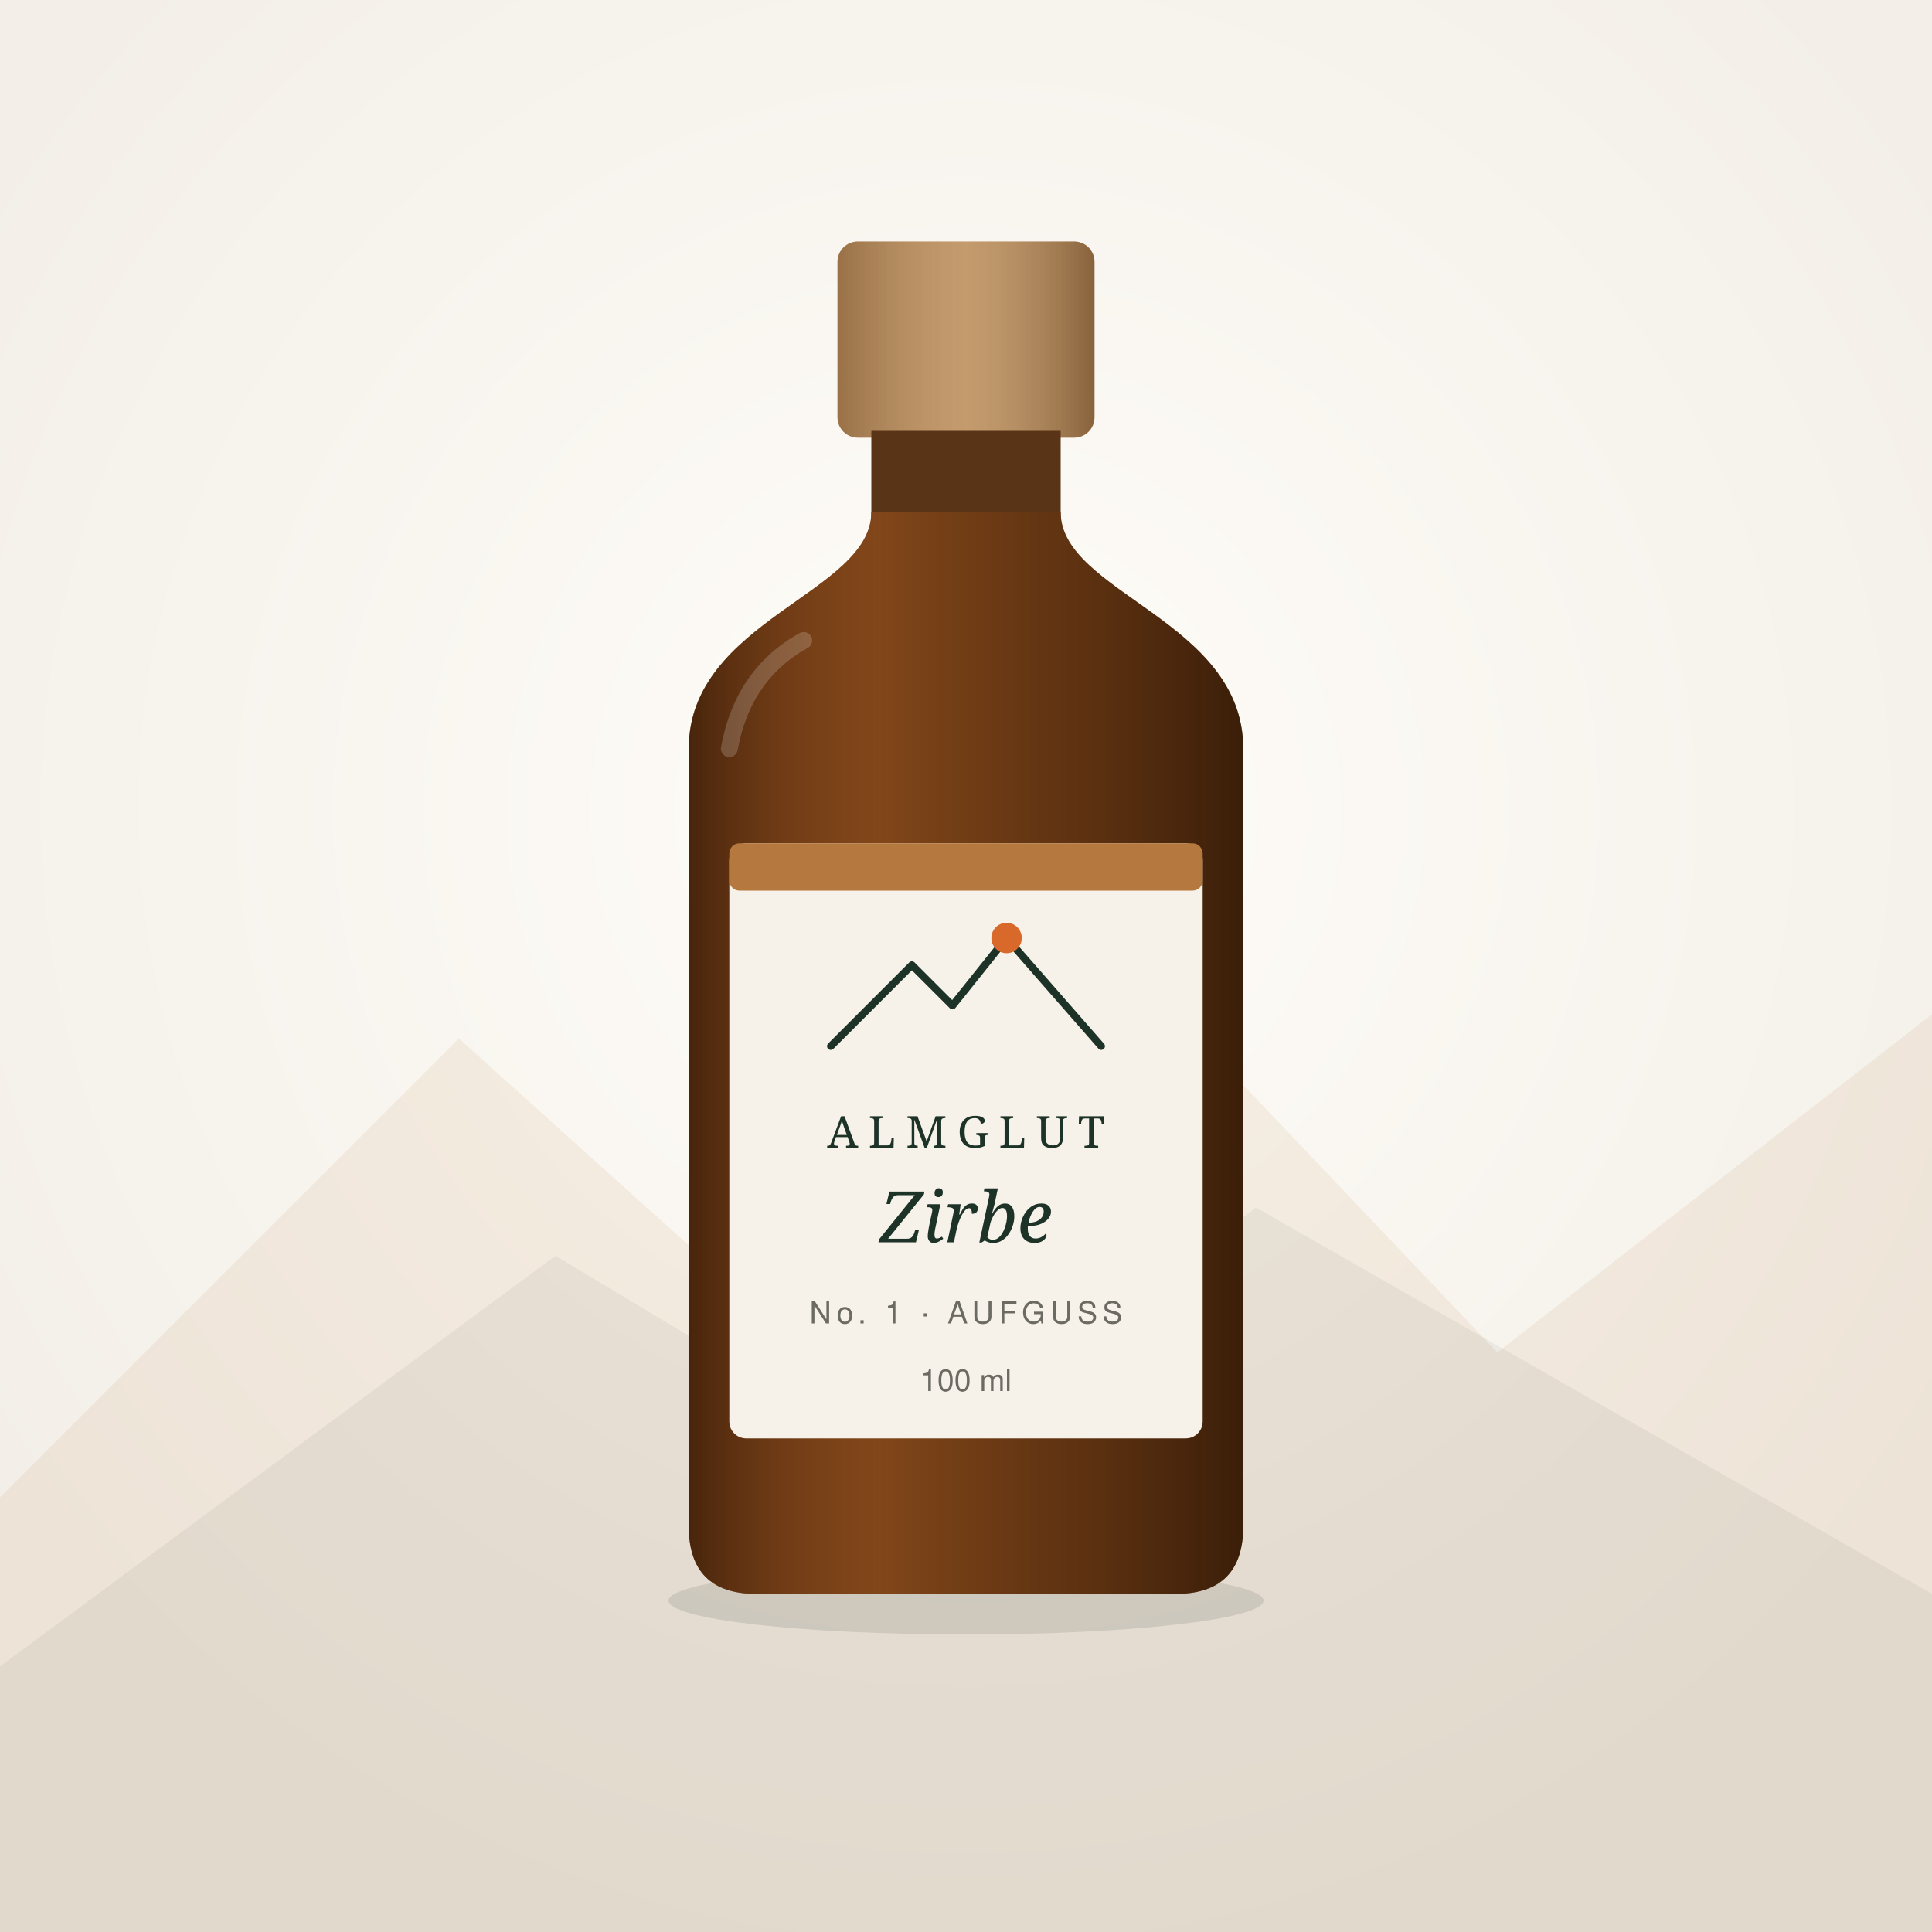
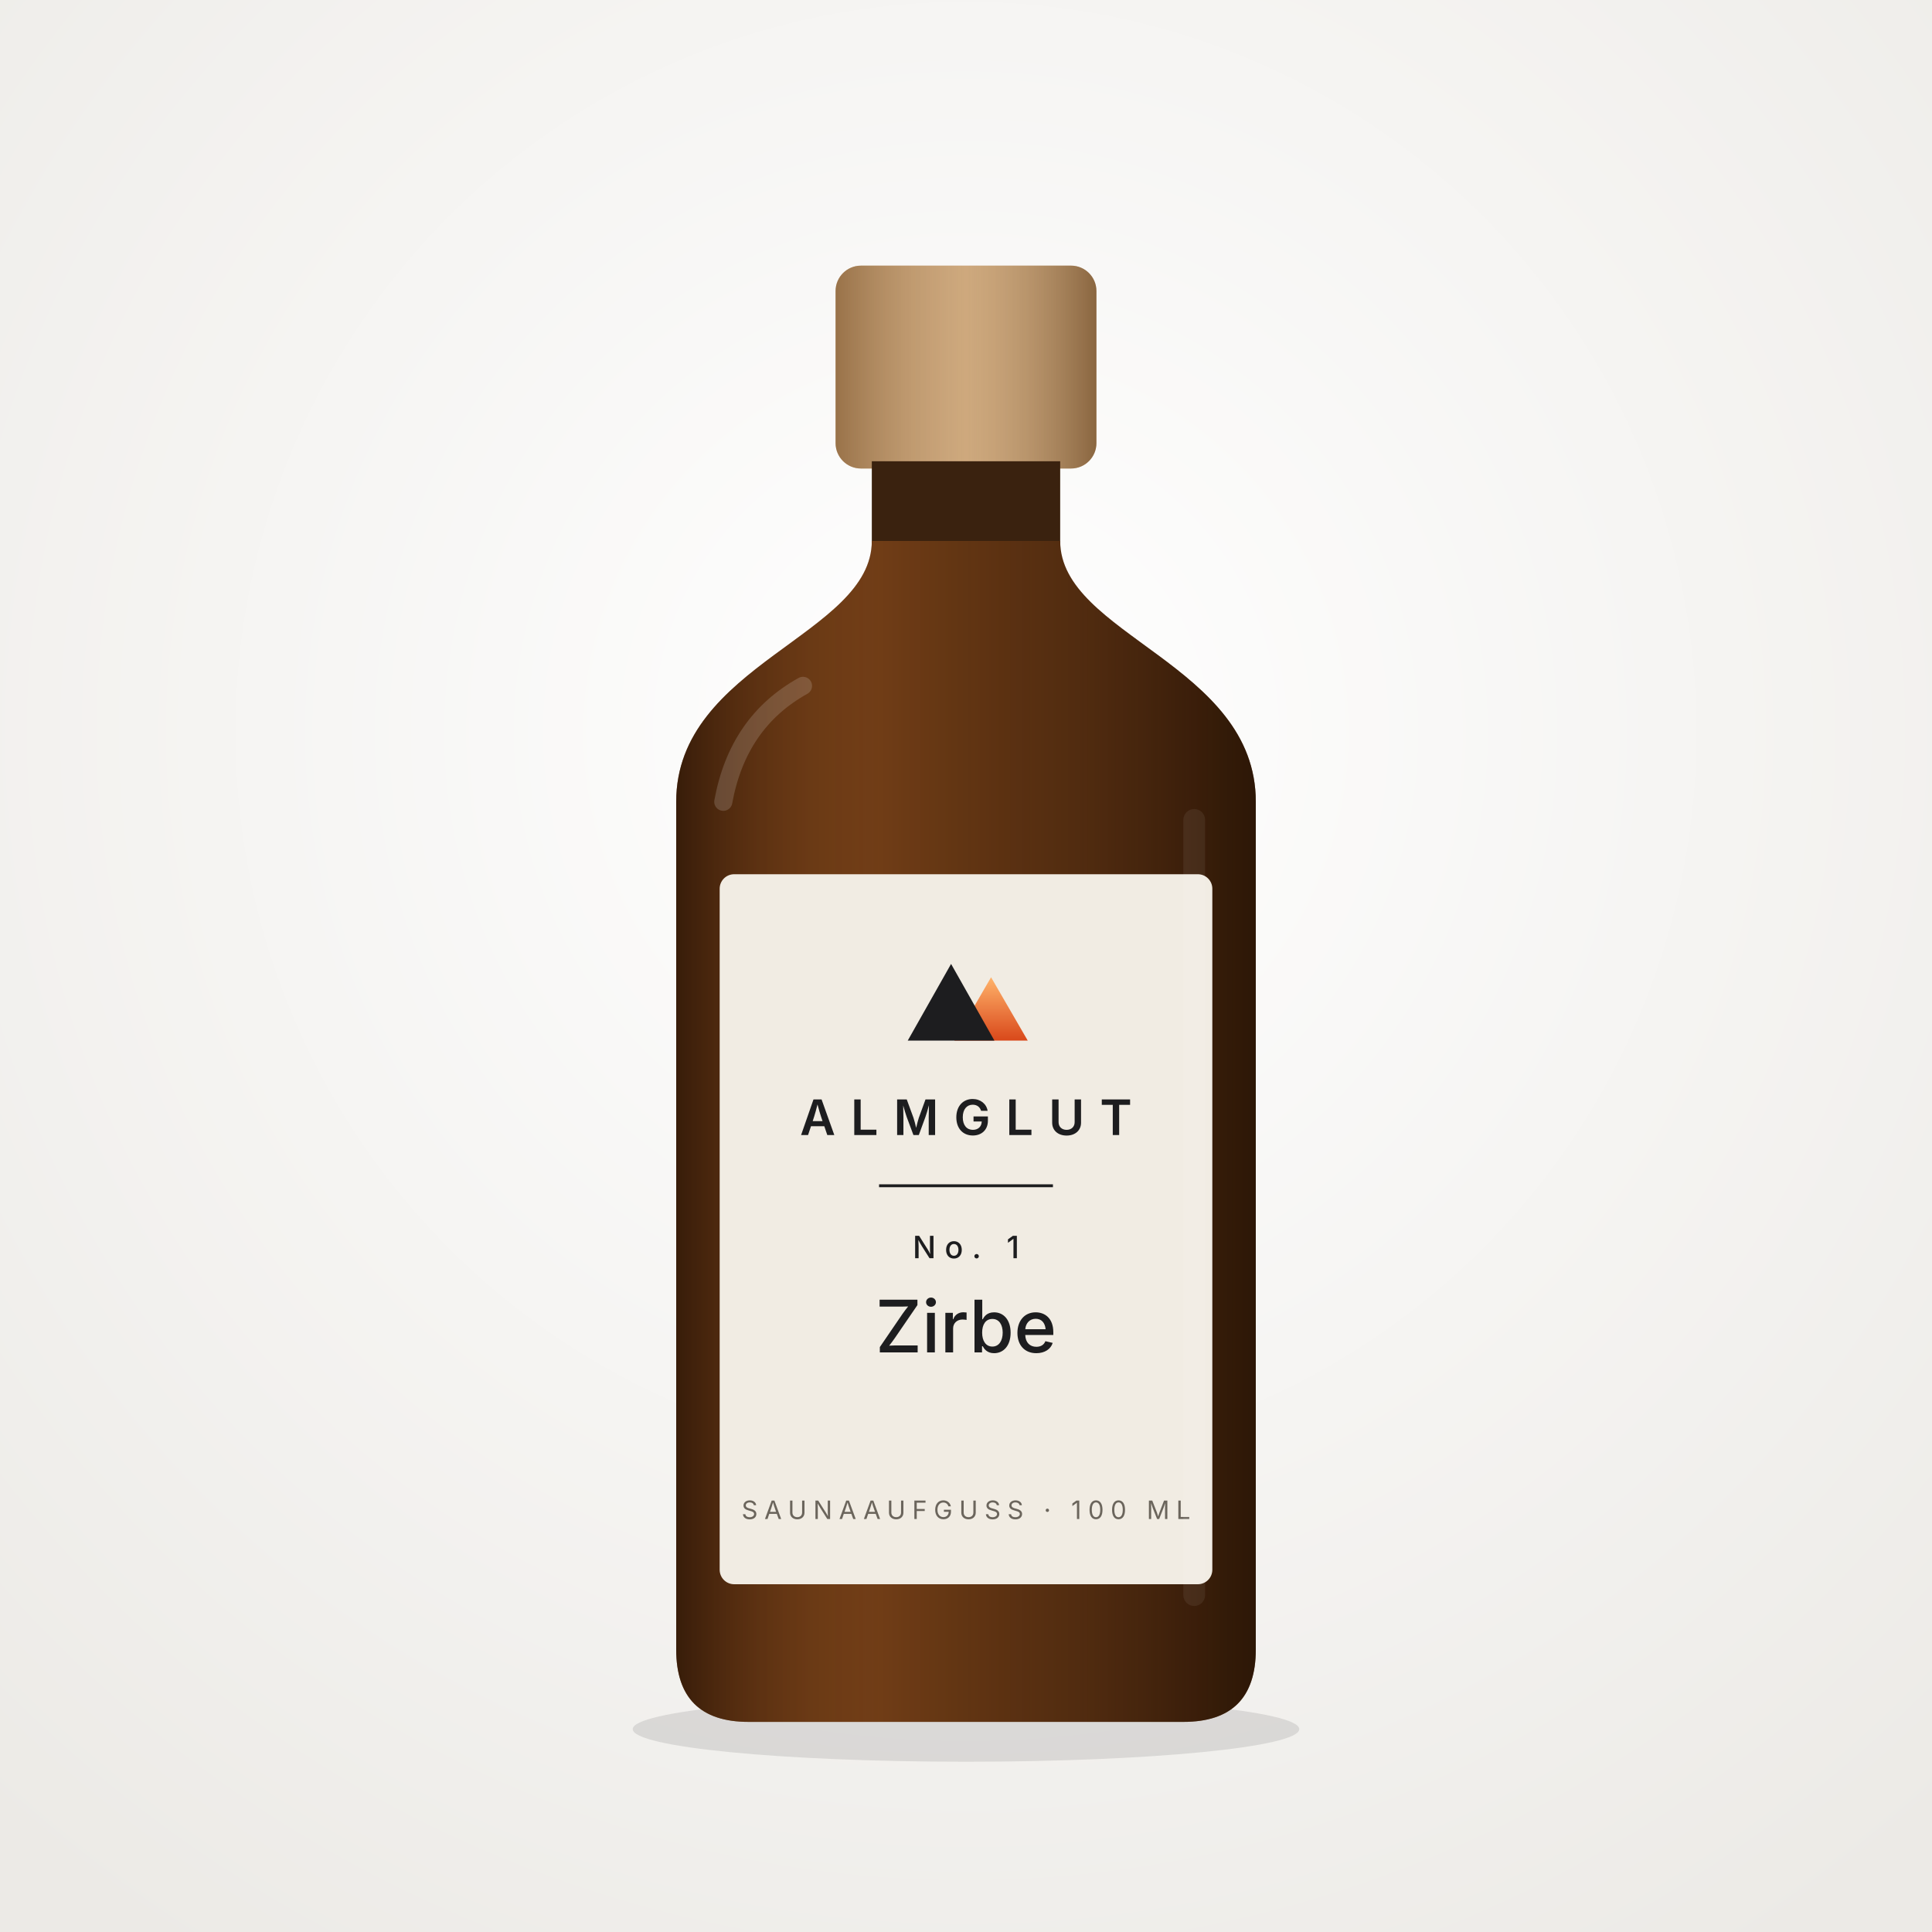
<svg xmlns="http://www.w3.org/2000/svg" viewBox="0 0 800 800" width="800" height="800">
  <defs>
    <linearGradient id="glas" x1="0" x2="1">
-       <stop offset="0" stop-color="#2B1305" stop-opacity=".55" />
-       <stop offset=".35" stop-color="#C46A2A" stop-opacity=".25" />
-       <stop offset=".7" stop-color="#2B1305" stop-opacity=".2" />
-       <stop offset="1" stop-color="#1A0B02" stop-opacity=".6" />
+       <stop offset="0" stop-color="#1E0D03" stop-opacity=".6" />
+       <stop offset=".35" stop-color="#B86426" stop-opacity=".22" />
+       <stop offset=".7" stop-color="#1E0D03" stop-opacity=".18" />
+       <stop offset="1" stop-color="#120700" stop-opacity=".65" />
    </linearGradient>
    <linearGradient id="holz" x1="0" x2="1">
-       <stop offset="0" stop-color="#7A5530" stop-opacity=".5" />
-       <stop offset=".5" stop-color="#E2C49B" stop-opacity=".25" />
-       <stop offset="1" stop-color="#5E3F20" stop-opacity=".55" />
+       <stop offset="0" stop-color="#6E4A26" stop-opacity=".5" />
+       <stop offset=".5" stop-color="#EAD3B0" stop-opacity=".25" />
+       <stop offset="1" stop-color="#5A3B1C" stop-opacity=".55" />
    </linearGradient>
-     <radialGradient id="licht" cx=".5" cy=".42" r=".6">
-       <stop offset="0" stop-color="#FFFDF9" />
-       <stop offset="1" stop-color="#F3EFE8" />
+     <radialGradient id="buehne" cx=".5" cy=".38" r=".75">
+       <stop offset="0" stop-color="#FFFFFF" />
+       <stop offset="1" stop-color="#ECEAE6" />
    </radialGradient>
  </defs>
-   <rect width="800" height="800" fill="url(#licht)" />
-   <path d="M0 620 L190 430 L290 520 L430 360 L620 560 L800 420 L800 800 L0 800 Z" fill="#B5793F" opacity=".10" />
-   <path d="M0 690 L230 520 L380 610 L520 500 L800 660 L800 800 L0 800 Z" fill="#1E3328" opacity=".06" />
-   <g transform="translate(260 100) scale(1.4)">
-     <ellipse cx="100" cy="402" rx="88" ry="10" fill="#1E3328" opacity=".12" />
-     <rect x="62" y="0" width="76" height="58" rx="6" fill="#B98D5E" />
-     <rect x="62" y="0" width="76" height="58" rx="6" fill="url(#holz)" />
-     <rect x="72" y="56" width="56" height="26" fill="#5A3416" />
-     <path d="M72 80 C72 104 18 112 18 150 L18 380 Q18 400 38 400 L162 400 Q182 400 182 380 L182 150 C182 112 128 104 128 80 Z" fill="#6B3A14" />
-     <path d="M72 80 C72 104 18 112 18 150 L18 380 Q18 400 38 400 L162 400 Q182 400 182 380 L182 150 C182 112 128 104 128 80 Z" fill="url(#glas)" />
-     <rect x="30" y="178" width="140" height="176" rx="5" fill="#F7F2E9" />
-     <rect x="30" y="178" width="140" height="14" rx="3" fill="#B5793F" />
-     <path d="M60 238 L84 214 L96 226 L112 206 L140 238" fill="none" stroke="#1E3328" stroke-width="2.2" stroke-linecap="round" stroke-linejoin="round" />
-     <circle cx="112" cy="206" r="4.5" fill="#D9682B" />
-     <text x="100" y="268" text-anchor="middle" font-family="Georgia, serif" font-size="13" letter-spacing="3" fill="#1E3328">ALMGLUT</text>
-     <text x="100" y="296" text-anchor="middle" font-family="Georgia, serif" font-size="21" font-style="italic" fill="#1E3328">Zirbe</text>
-     <text x="100" y="320" text-anchor="middle" font-family="Helvetica, Arial, sans-serif" font-size="9" letter-spacing="1.5" fill="#6B6A63">No. 1  ·  AUFGUSS</text>
-     <text x="100" y="340" text-anchor="middle" font-family="Helvetica, Arial, sans-serif" font-size="9" fill="#6B6A63">100 ml</text>
-     <path d="M30 150 Q34 128 52 118" stroke="#fff" stroke-width="5" opacity=".18" fill="none" stroke-linecap="round" />
+   <rect width="800" height="800" fill="url(#buehne)" />
+   <g transform="translate(250 110) scale(1.5)">
+     <defs>
+       <linearGradient id="v0" x1="0" y1="0" x2="0" y2="1">
+         <stop offset="0" stop-color="#FFB36B" />
+         <stop offset="1" stop-color="#D9481A" />
+       </linearGradient>
+     </defs>
+     <ellipse cx="100" cy="404" rx="92" ry="9" fill="#000" opacity=".10" />
+     <rect x="64" y="0" width="72" height="56" rx="7" fill="#C49A6C" />
+     <rect x="64" y="0" width="72" height="56" rx="7" fill="url(#holz)" />
+     <rect x="74" y="54" width="52" height="24" fill="#3A220F" />
+     <path d="M74 76 C74 102 20 110 20 148 L20 382 Q20 402 40 402 L160 402 Q180 402 180 382 L180 148 C180 110 126 102 126 76 Z" fill="#5C3212" />
+     <path d="M74 76 C74 102 20 110 20 148 L20 382 Q20 402 40 402 L160 402 Q180 402 180 382 L180 148 C180 110 126 102 126 76 Z" fill="url(#glas)" />
+     <rect x="32" y="168" width="136" height="196" rx="4" fill="#F1ECE3" />
+     <g transform="translate(83 190) scale(0.46)">
+       <path d="M30 52 L52 14 L74 52 Z" fill="url(#v0)" />
+       <path d="M2 52 L28 6 L54 52 Z" fill="#1D1D1F" />
+     </g>
+     <text x="100" y="240" text-anchor="middle" font-family="Inter, 'Inter Tight', Helvetica, Arial, sans-serif" font-weight="600" font-size="13.5" letter-spacing="4.2" fill="#1D1D1F">ALMGLUT</text>
+     <line x1="76" y1="254" x2="124" y2="254" stroke="#1D1D1F" stroke-width="0.8" />
+     <text x="100" y="274" text-anchor="middle" font-family="Inter, 'Inter Tight', Helvetica, Arial, sans-serif" font-weight="500" font-size="8.5" letter-spacing="2.4" fill="#1D1D1F">No. 1</text>
+     <text x="100" y="300" text-anchor="middle" font-family="Inter, 'Inter Tight', Helvetica, Arial, sans-serif" font-weight="500" font-size="20" fill="#1D1D1F">Zirbe</text>
+     <text x="100" y="346" text-anchor="middle" font-family="Inter, 'Inter Tight', Helvetica, Arial, sans-serif" font-size="7" letter-spacing="1.8" fill="#6B655C">SAUNAAUFGUSS · 100 ML</text>
+     <path d="M33 148 Q37 126 55 116" stroke="#fff" stroke-width="5" opacity=".16" fill="none" stroke-linecap="round" />
+     <rect x="160" y="150" width="6" height="220" rx="3" fill="#fff" opacity=".07" />
  </g>
</svg>
